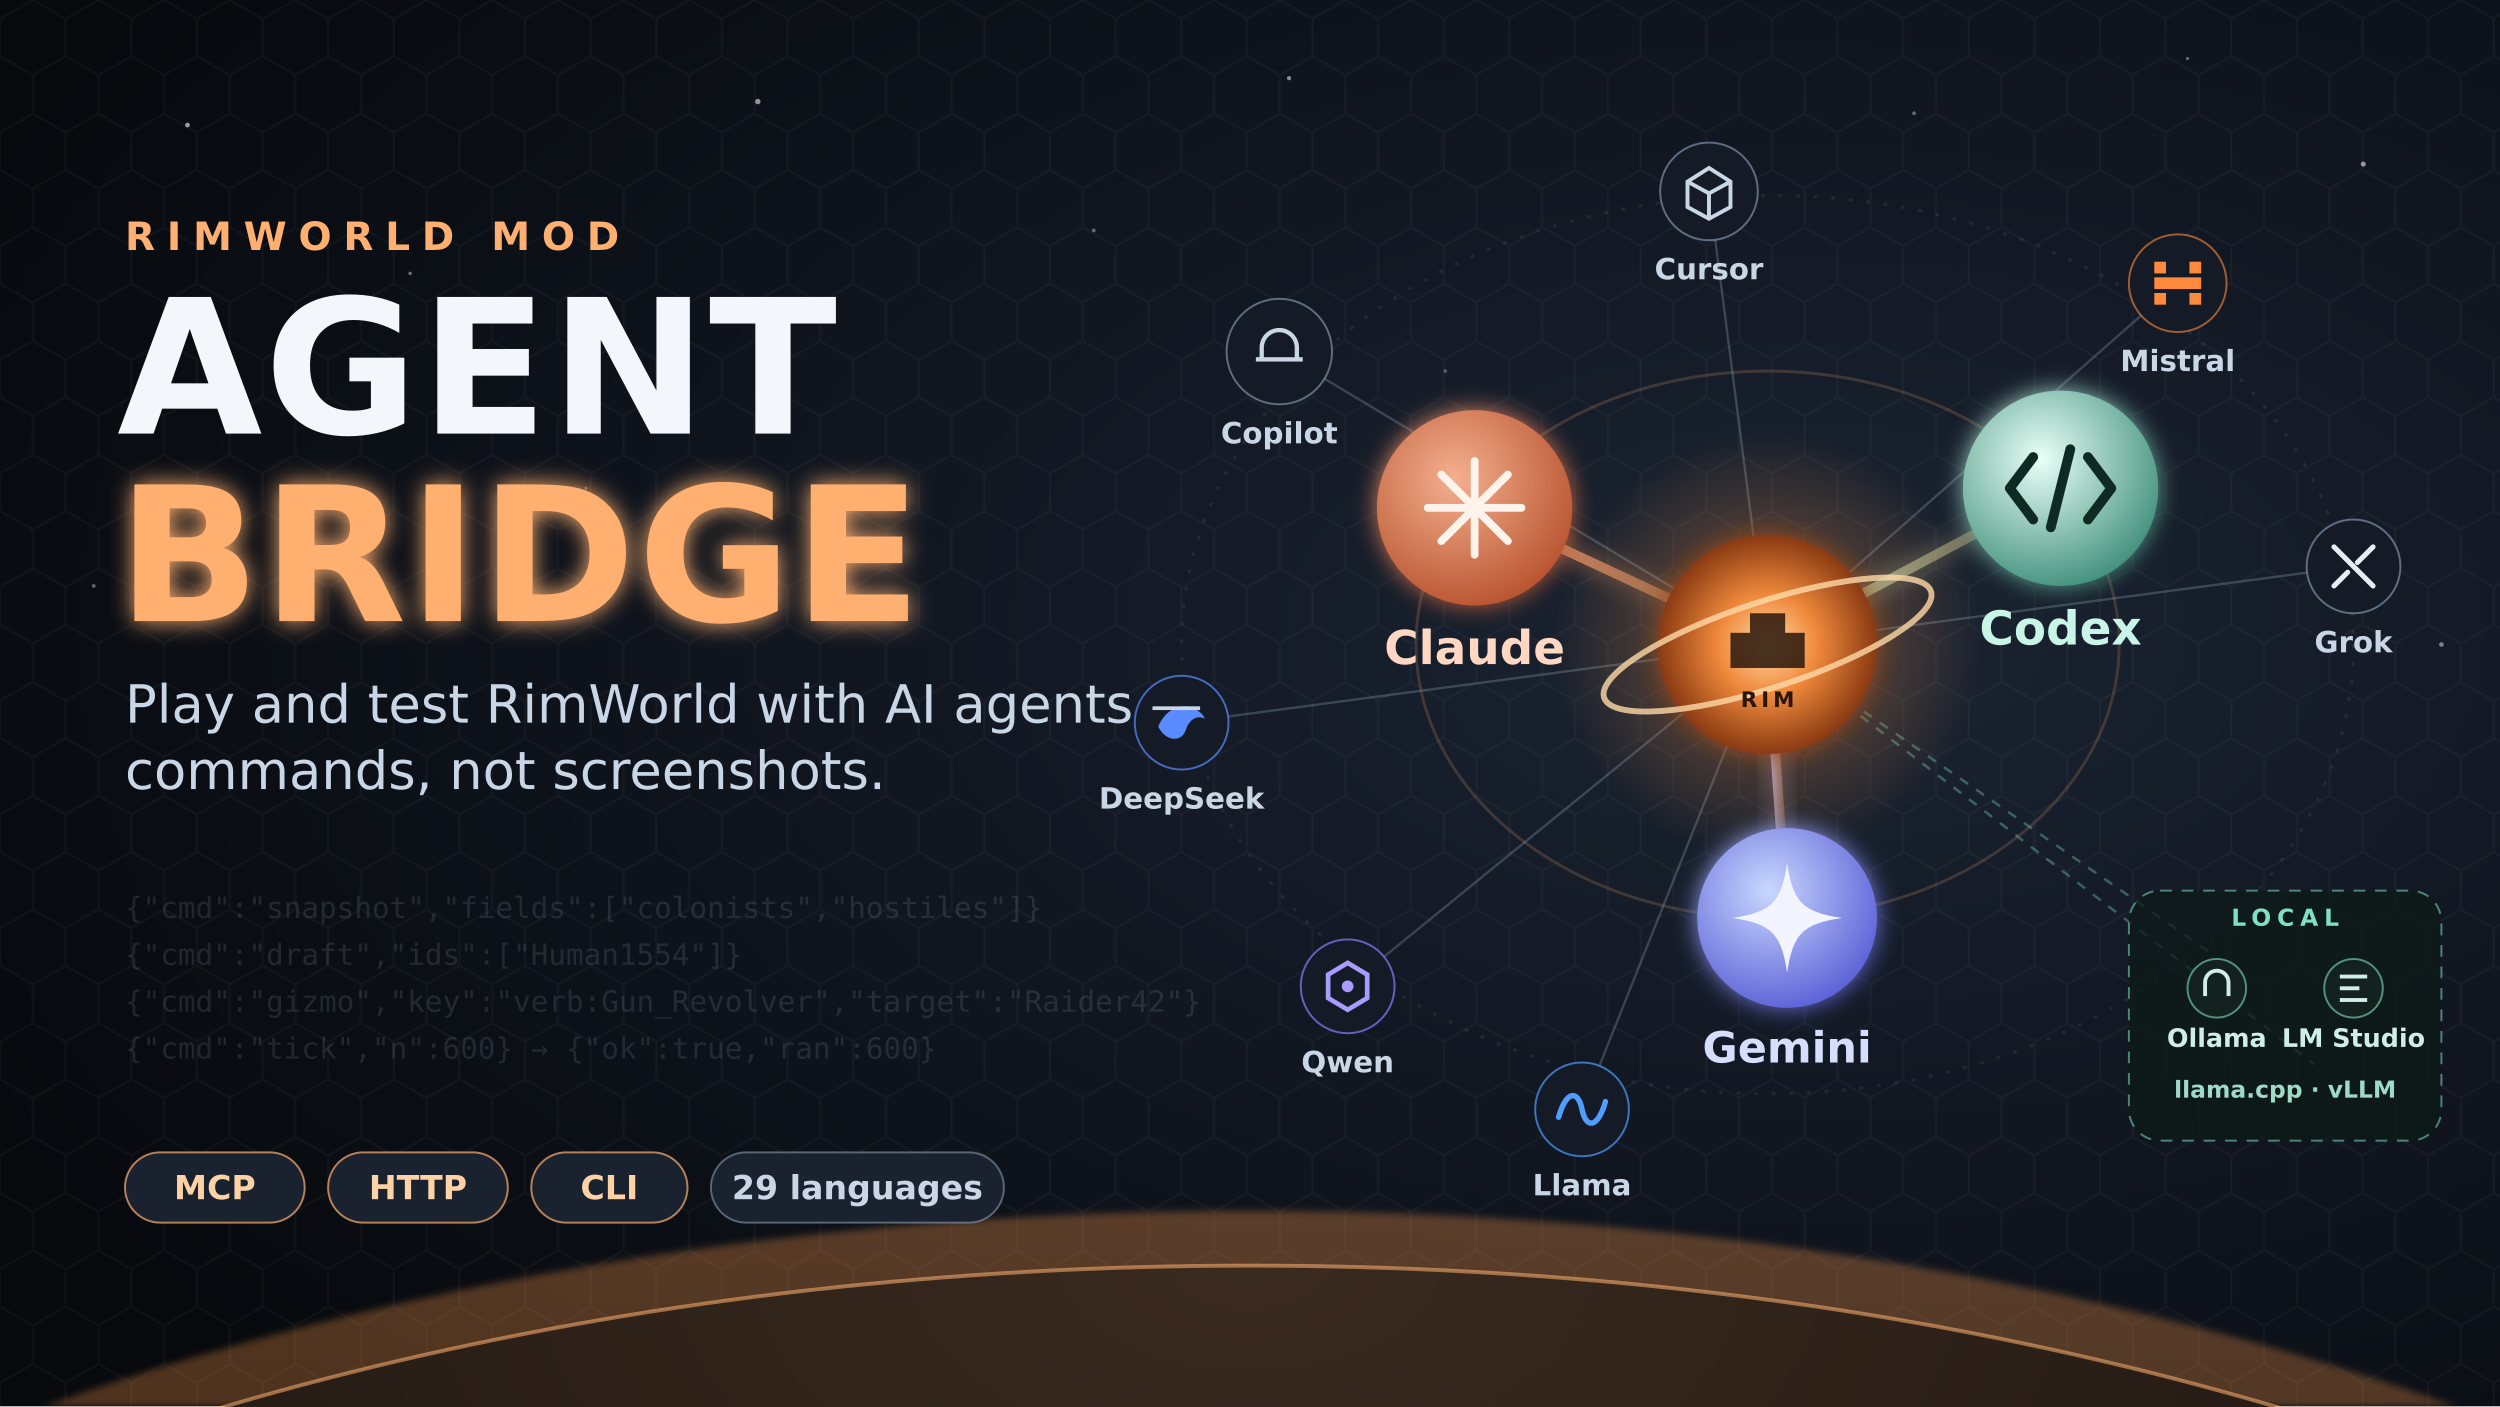
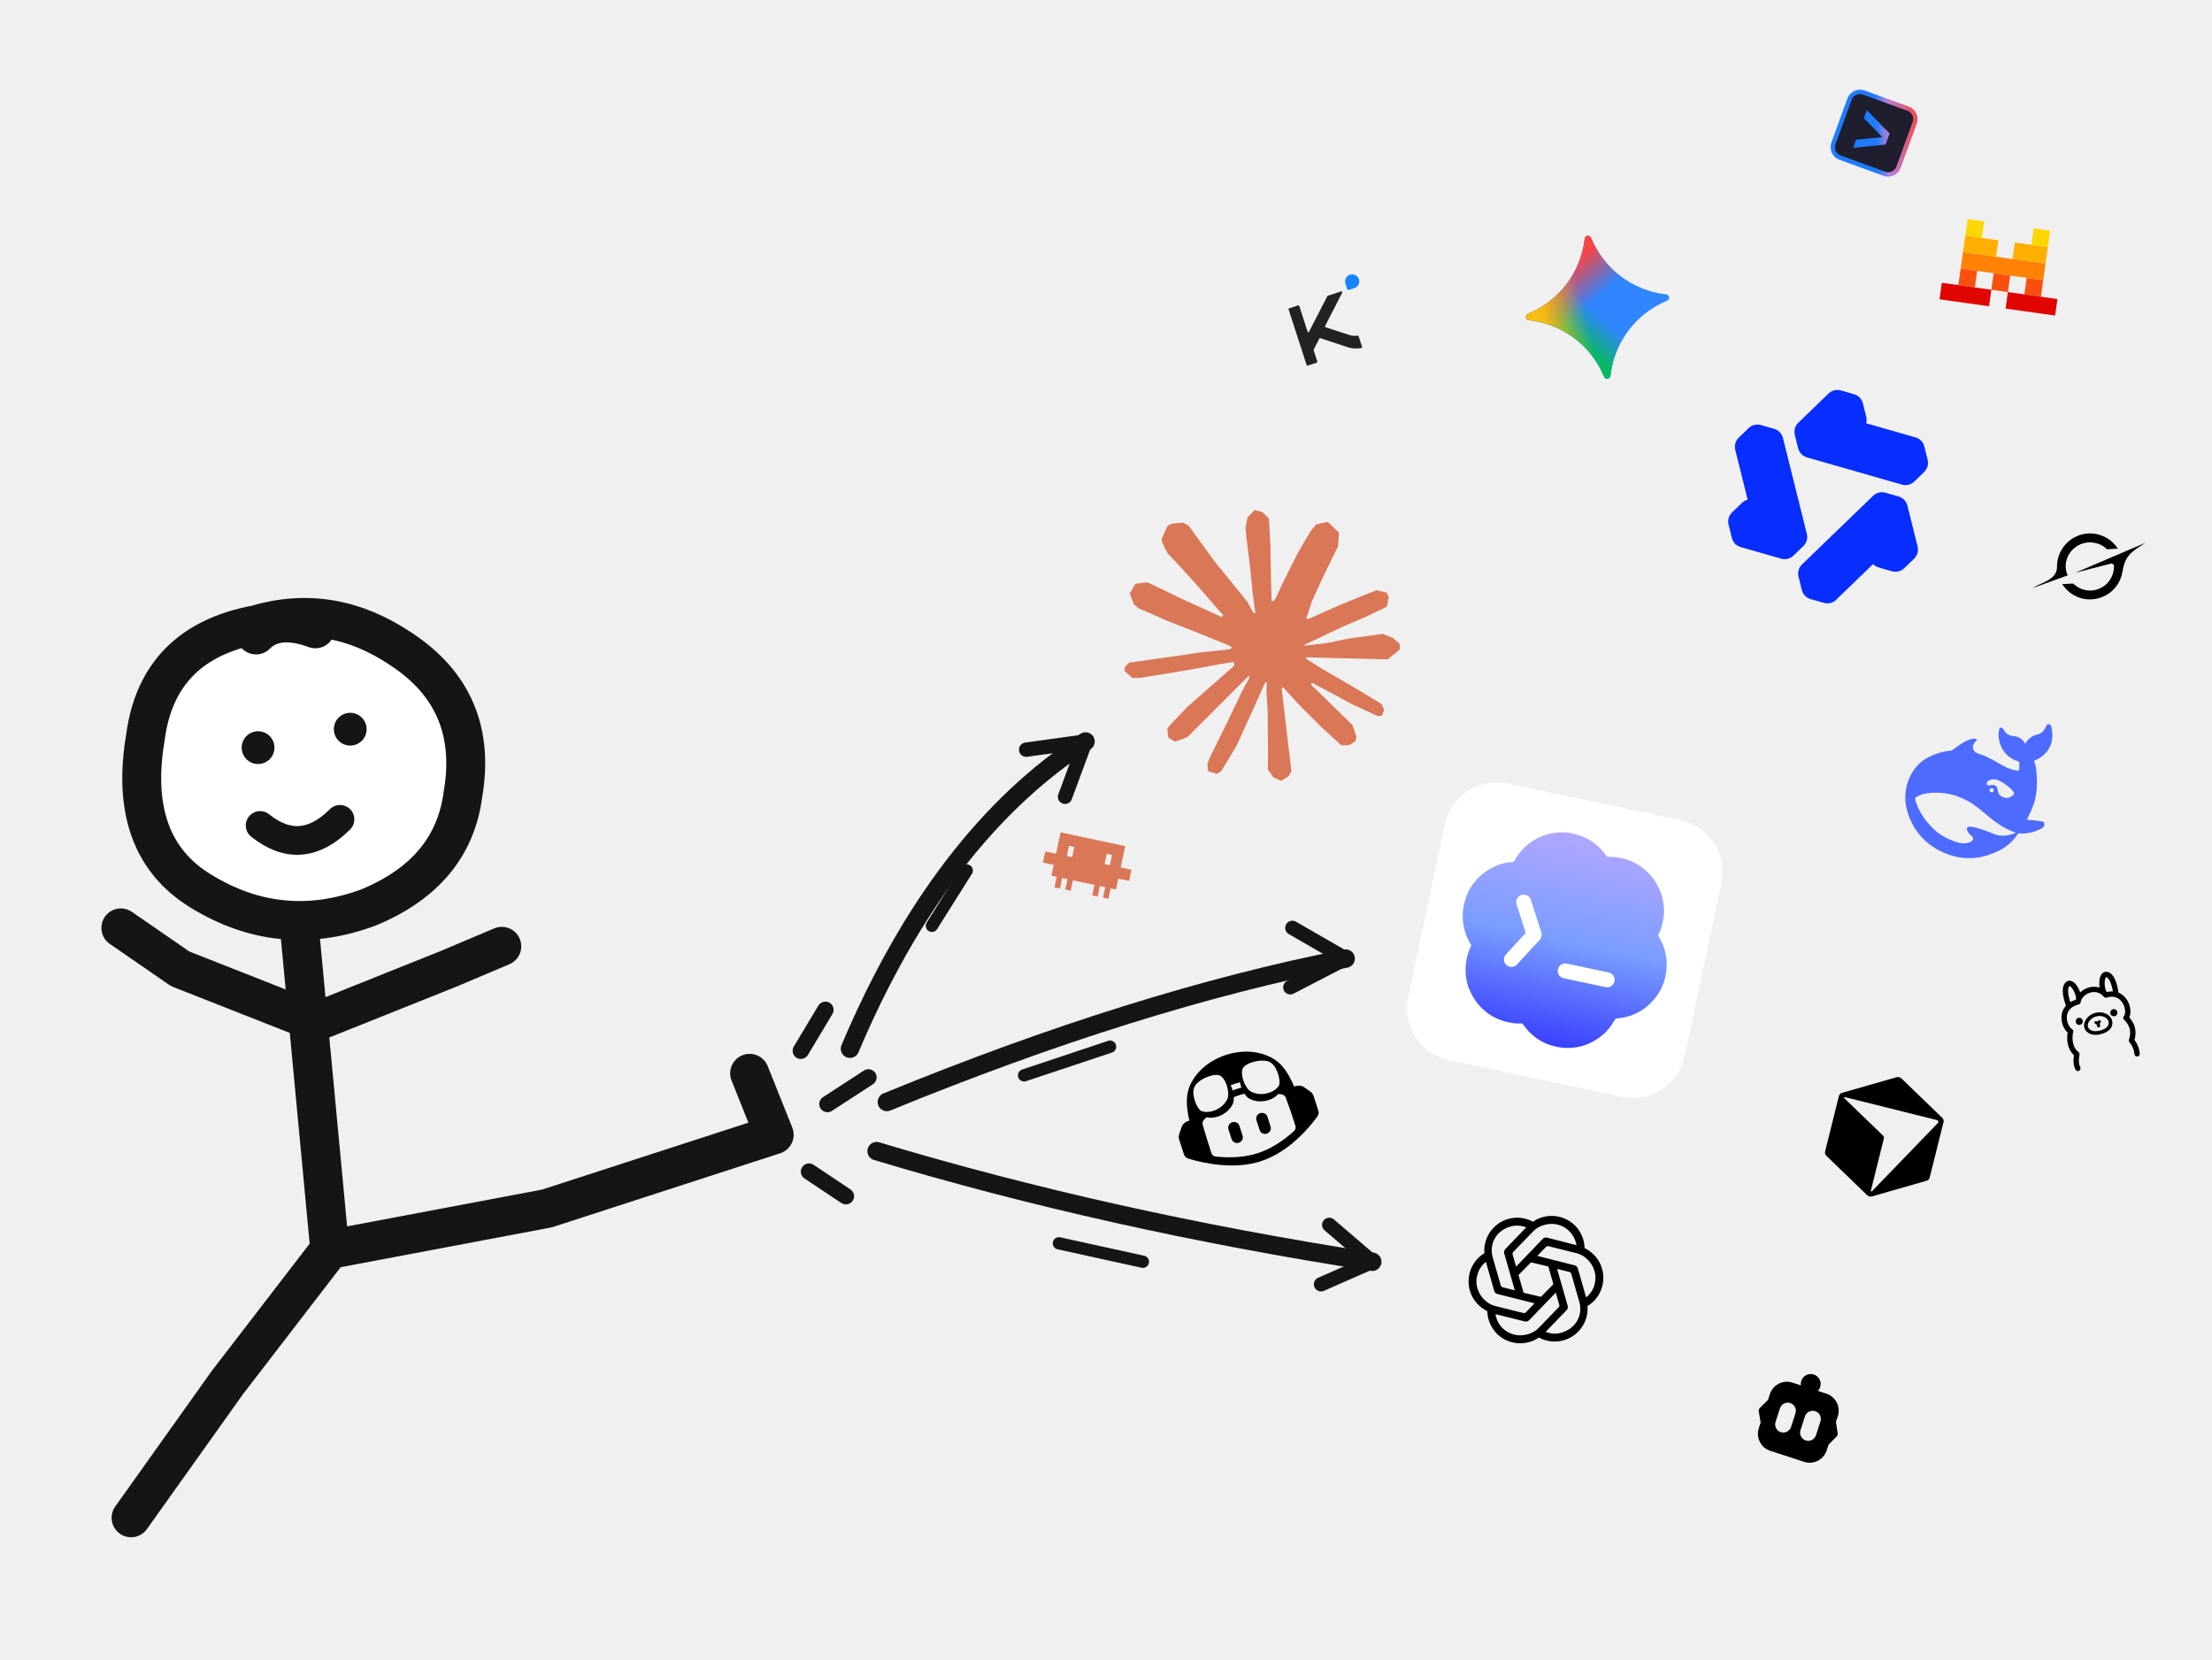
- <svg xmlns="http://www.w3.org/2000/svg" width="1280" height="720" viewBox="0 0 1280 720">
-   <defs>
-     <radialGradient id="sky" cx="72%" cy="45%" r="80%">
-       <stop offset="0" stop-color="#1b2433" />
-       <stop offset="0.55" stop-color="#0f141d" />
-       <stop offset="1" stop-color="#07090d" />
-     </radialGradient>
-     <radialGradient id="planet" cx="50%" cy="0%" r="100%">
-       <stop offset="0" stop-color="#3a2a1f" />
-       <stop offset="0.35" stop-color="#1d1611" />
-       <stop offset="1" stop-color="#0b0907" />
-     </radialGradient>
-     <linearGradient id="atmo" x1="0" y1="0" x2="0" y2="1">
-       <stop offset="0" stop-color="#ff9a4a" stop-opacity="0.9" />
-       <stop offset="1" stop-color="#ff9a4a" stop-opacity="0" />
-     </linearGradient>
-     <radialGradient id="core" cx="50%" cy="50%" r="50%">
-       <stop offset="0" stop-color="#ffd9a8" />
-       <stop offset="0.45" stop-color="#f08a3c" />
-       <stop offset="1" stop-color="#8a3a12" />
-     </radialGradient>
-     <radialGradient id="halo" cx="50%" cy="50%" r="50%">
-       <stop offset="0" stop-color="#ff9a4a" stop-opacity="0.45" />
-       <stop offset="1" stop-color="#ff9a4a" stop-opacity="0" />
-     </radialGradient>
-     <radialGradient id="claudeG" cx="40%" cy="35%" r="70%">
-       <stop offset="0" stop-color="#f4b08f" />
-       <stop offset="1" stop-color="#b8522e" />
-     </radialGradient>
-     <radialGradient id="codexG" cx="40%" cy="35%" r="70%">
-       <stop offset="0" stop-color="#e9fff7" />
-       <stop offset="1" stop-color="#3f8f7a" />
-     </radialGradient>
-     <radialGradient id="geminiG" cx="40%" cy="35%" r="70%">
-       <stop offset="0" stop-color="#c9d8ff" />
-       <stop offset="1" stop-color="#5a5fd6" />
-     </radialGradient>
-     <linearGradient id="beamC" x1="0" y1="0" x2="1" y2="0">
-       <stop offset="0" stop-color="#e88a62" />
-       <stop offset="1" stop-color="#ffb070" stop-opacity="0.15" />
-     </linearGradient>
-     <linearGradient id="beamX" x1="0" y1="0" x2="1" y2="0">
-       <stop offset="0" stop-color="#7fe0c2" />
-       <stop offset="1" stop-color="#ffb070" stop-opacity="0.15" />
-     </linearGradient>
-     <linearGradient id="beamG" x1="0" y1="0" x2="1" y2="0">
-       <stop offset="0" stop-color="#9aa6ff" />
-       <stop offset="1" stop-color="#ffb070" stop-opacity="0.15" />
-     </linearGradient>
-     <filter id="glow" x="-50%" y="-50%" width="200%" height="200%">
-       <feGaussianBlur stdDeviation="6" result="b" />
-       <feMerge>
-         <feMergeNode in="b" />
-         <feMergeNode in="SourceGraphic" />
-       </feMerge>
-     </filter>
-     <filter id="soft" x="-50%" y="-50%" width="200%" height="200%">
-       <feGaussianBlur stdDeviation="2" />
-     </filter>
-     <pattern id="hex" width="28" height="48.5" patternUnits="userSpaceOnUse" patternTransform="scale(1.2)">
-       <path d="M14 0 L28 8 L28 24 L14 32 L0 24 L0 8 Z M14 32 L14 48.5" fill="none" stroke="#ffffff" stroke-opacity="0.035" stroke-width="1" />
-     </pattern>
-   </defs>
-   <rect width="1280" height="720" fill="url(#sky)" />
-   <rect width="1280" height="720" fill="url(#hex)" />
-   <g fill="#ffffff">
-     <circle cx="96" cy="64" r="1.2" opacity=".6" />
-     <circle cx="210" cy="140" r="0.9" opacity=".4" />
-     <circle cx="388" cy="52" r="1.4" opacity=".55" />
-     <circle cx="560" cy="118" r="1" opacity=".35" />
-     <circle cx="660" cy="40" r="1.1" opacity=".5" />
-     <circle cx="1210" cy="84" r="1.3" opacity=".55" />
-     <circle cx="1120" cy="30" r="0.8" opacity=".4" />
-     <circle cx="980" cy="58" r="1" opacity=".35" />
-     <circle cx="48" cy="300" r="1" opacity=".35" />
-     <circle cx="1250" cy="330" r="1.2" opacity=".45" />
-     <circle cx="300" cy="250" r="0.8" opacity=".3" />
-     <circle cx="740" cy="190" r="0.9" opacity=".3" />
+ <svg xmlns="http://www.w3.org/2000/svg" width="1200" height="900" viewBox="120 30 1080 800">
+   <g stroke="#151515" stroke-width="19" stroke-linecap="round" stroke-linejoin="round">
+     <path fill="white" d="M191 385 Q197 339 245 330 Q282 319 316 342 Q354 367 346 413 Q341 451 300 468 Q257 484 218 460 Q182 438 191 385Z" />
+     <path d="M245 335 Q255 325 274 332" />
+     <path fill="none" d="M266 476 L281 635 M274 524 L208 498 L179 478 M274 524 L339 498 L365 487 M281 635 L231 700 L184 766 M281 635 L387 615 L498 579 L486 549" />
+     <path fill="none" stroke-width="14" d="M247 428 Q267 444 286 425" />
  </g>
-   <ellipse cx="640" cy="1260" rx="1150" ry="640" fill="url(#atmo)" opacity="0.35" filter="url(#soft)" />
-   <ellipse cx="640" cy="1268" rx="1120" ry="620" fill="url(#planet)" />
-   <path d="M-480 1268 A1120 620 0 0 1 1760 1268" fill="none" stroke="#ffb070" stroke-opacity="0.55" stroke-width="2" />
-   <g font-family="'Fira Mono','DejaVu Sans Mono',monospace" font-size="15" fill="#9fb3c8" opacity="0.16">
-     <text x="64" y="470">{"cmd":"snapshot","fields":["colonists","hostiles"]}</text>
-     <text x="64" y="494">{"cmd":"draft","ids":["Human1554"]}</text>
-     <text x="64" y="518">{"cmd":"gizmo","key":"verb:Gun_Revolver","target":"Raider42"}</text>
-     <text x="64" y="542">{"cmd":"tick","n":600}  →  {"ok":true,"ran":600}</text>
+   <g fill="#151515">
+     <circle cx="246" cy="390" r="8" />
+     <circle cx="291" cy="381" r="8" />
  </g>
-   <g transform="translate(905 330)">
-     <ellipse rx="300" ry="230" fill="none" stroke="#ffffff" stroke-opacity="0.07" stroke-width="1.5" stroke-dasharray="2 7" />
-     <ellipse rx="180" ry="140" fill="none" stroke="#ffb070" stroke-opacity="0.18" stroke-width="1.5" />
-     <g stroke="#9fb3c8" stroke-opacity="0.28" stroke-width="1.2">
-       <line x1="0" y1="0" x2="-250" y2="-150" />
-       <line x1="0" y1="0" x2="-30" y2="-232" />
-       <line x1="0" y1="0" x2="210" y2="-185" />
-       <line x1="0" y1="0" x2="300" y2="-40" />
-       <line x1="0" y1="0" x2="-300" y2="40" />
-       <line x1="0" y1="0" x2="-215" y2="175" />
-       <line x1="0" y1="0" x2="-95" y2="238" />
-     </g>
-     <g stroke="#7fe0c2" stroke-opacity="0.35" stroke-width="1.3" stroke-dasharray="5 5">
-       <line x1="0" y1="0" x2="230" y2="160" />
-       <line x1="0" y1="0" x2="280" y2="215" />
-     </g>
-     <line x1="-150" y1="-70" x2="0" y2="0" stroke="url(#beamC)" stroke-width="5" filter="url(#glow)" />
-     <line x1="150" y1="-80" x2="0" y2="0" stroke="url(#beamX)" stroke-width="5" filter="url(#glow)" />
-     <line x1="10" y1="140" x2="0" y2="0" stroke="url(#beamG)" stroke-width="5" filter="url(#glow)" />
-     <circle r="110" fill="url(#halo)" />
-     <circle r="56" fill="url(#core)" filter="url(#glow)" />
-     <ellipse rx="88" ry="22" fill="none" stroke="#ffd9a8" stroke-opacity="0.8" stroke-width="3" transform="rotate(-18)" />
-     <path d="M-9 -16 L9 -16 L9 -6 L19 -6 L19 12 L-19 12 L-19 -6 L-9 -6 Z" fill="#2a160a" opacity="0.85" />
-     <text y="32" text-anchor="middle" font-family="'Fira Sans','DejaVu Sans',sans-serif" font-size="11" font-weight="700" fill="#2a160a" letter-spacing="2">RIM</text>
-     <g font-family="'Fira Sans','DejaVu Sans',sans-serif" font-size="15" font-weight="600" text-anchor="middle">
-       <g transform="translate(-250 -150)">
-         <circle r="27" fill="#141b26" stroke="#8fa6c0" stroke-opacity="0.6" />
-         <path d="M-9 -2 a9 9 0 0 1 18 0 v6 h-18 z M-12 4 h24" fill="none" stroke="#c9d6e6" stroke-width="2.2" />
-         <text y="47" fill="#c9d6e6">Copilot</text>
-       </g>
-       <g transform="translate(-30 -232)">
-         <circle r="25" fill="#141b26" stroke="#8fa6c0" stroke-opacity="0.6" />
-         <path d="M0 -12 L11 -5 V8 L0 14 L-11 8 V-5 Z M0 1 L11 -5 M0 1 L-11 -5 M0 1 V14" fill="none" stroke="#c9d6e6" stroke-width="2" />
-         <text y="45" fill="#c9d6e6">Cursor</text>
-       </g>
-       <g transform="translate(210 -185)">
-         <circle r="25" fill="#141b26" stroke="#ff8a3d" stroke-opacity="0.6" />
-         <g fill="#ff8a3d">
-           <rect x="-12" y="-11" width="6" height="6" />
-           <rect x="6" y="-11" width="6" height="6" />
-           <rect x="-12" y="-3" width="24" height="6" />
-           <rect x="-12" y="5" width="6" height="6" />
-           <rect x="6" y="5" width="6" height="6" />
-         </g>
-         <text y="45" fill="#c9d6e6">Mistral</text>
-       </g>
-       <g transform="translate(300 -40)">
-         <circle r="24" fill="#141b26" stroke="#8fa6c0" stroke-opacity="0.6" />
-         <path d="M-10 -10 L10 10 M10 -10 L2 -2 M-10 10 L-3 3" stroke="#e6edf5" stroke-width="2.6" stroke-linecap="round" />
-         <text y="44" fill="#c9d6e6">Grok</text>
-       </g>
-       <g transform="translate(-300 40)">
-         <circle r="24" fill="#141b26" stroke="#5b8cff" stroke-opacity="0.7" />
-         <path d="M-12 2 C-6 -12 8 -10 12 -2 C8 -4 4 -2 2 4 C0 10 -8 10 -12 2 Z" fill="#5b8cff" />
-         <text y="44" fill="#c9d6e6">DeepSeek</text>
-       </g>
-       <g transform="translate(-215 175)">
-         <circle r="24" fill="#141b26" stroke="#8f7cff" stroke-opacity="0.7" />
-         <path d="M0 -12 L10 -6 V6 L0 12 L-10 6 V-6 Z" fill="none" stroke="#a99bff" stroke-width="2.4" />
-         <circle r="3" fill="#a99bff" />
-         <text y="44" fill="#c9d6e6">Qwen</text>
-       </g>
-       <g transform="translate(-95 238)">
-         <circle r="24" fill="#141b26" stroke="#4f9dff" stroke-opacity="0.7" />
-         <path d="M-12 4 C-8 -10 -2 -10 0 0 C2 10 8 10 12 -4" fill="none" stroke="#4f9dff" stroke-width="2.8" stroke-linecap="round" />
-         <text y="44" fill="#c9d6e6">Llama</text>
-       </g>
-     </g>
-     <g transform="translate(255 188)">
-       <rect x="-70" y="-62" width="160" height="128" rx="16" fill="#0d1a17" fill-opacity="0.75" stroke="#7fe0c2" stroke-opacity="0.55" stroke-dasharray="6 5" />
-       <text x="10" y="-44" text-anchor="middle" font-family="'Fira Sans','DejaVu Sans',sans-serif" font-size="12" font-weight="700" fill="#7fe0c2" letter-spacing="3">LOCAL</text>
-       <g font-family="'Fira Sans','DejaVu Sans',sans-serif" font-size="13" font-weight="600" fill="#cfeee5" text-anchor="middle">
-         <circle cx="-25" cy="-12" r="15" fill="#13221e" stroke="#7fe0c2" stroke-opacity="0.6" />
-         <path d="M-31 -8 v-7 a6 6 0 0 1 12 0 v7" fill="none" stroke="#cfeee5" stroke-width="2" />
-         <text x="-25" y="18">Ollama</text>
-         <circle cx="45" cy="-12" r="15" fill="#13221e" stroke="#7fe0c2" stroke-opacity="0.6" />
-         <path d="M38 -18 h14 M38 -12 h10 M38 -6 h14" stroke="#cfeee5" stroke-width="2" />
-         <text x="45" y="18">LM Studio</text>
-         <text x="10" y="44" font-size="12" fill="#9fd9c7">llama.cpp · vLLM</text>
-       </g>
-     </g>
-     <g font-family="'Fira Sans','DejaVu Sans',sans-serif" text-anchor="middle">
-       <g transform="translate(-150 -70)">
-         <circle r="50" fill="url(#claudeG)" filter="url(#glow)" />
-         <g stroke="#fff4ec" stroke-width="4" stroke-linecap="round">
-           <line x1="0" y1="-24" x2="0" y2="24" />
-           <line x1="-24" y1="0" x2="24" y2="0" />
-           <line x1="-17" y1="-17" x2="17" y2="17" />
-           <line x1="-17" y1="17" x2="17" y2="-17" />
-         </g>
-         <text y="80" font-size="24" font-weight="700" fill="#ffd7c2">Claude</text>
-       </g>
-       <g transform="translate(150 -80)">
-         <circle r="50" fill="url(#codexG)" filter="url(#glow)" />
-         <path d="M-14 -16 L-26 0 L-14 16 M14 -16 L26 0 L14 16 M5 -20 L-5 20" fill="none" stroke="#0e2b23" stroke-width="5" stroke-linecap="round" stroke-linejoin="round" />
-         <text y="80" font-size="24" font-weight="700" fill="#c9f5e7">Codex</text>
-       </g>
-       <g transform="translate(10 140)">
-         <circle r="46" fill="url(#geminiG)" filter="url(#glow)" />
-         <path d="M0 -28 C3 -8 8 -3 28 0 C8 3 3 8 0 28 C-3 8 -8 3 -28 0 C-8 -3 -3 -8 0 -28 Z" fill="#f2f5ff" />
-         <text y="74" font-size="22" font-weight="700" fill="#d6defe">Gemini</text>
-       </g>
-     </g>
+   <g fill="none" stroke="#151515" stroke-linecap="round" stroke-linejoin="round">
+     <path stroke-width="9" d="M535 537 Q579 433 650 387 M553 563 Q675 513 777 493 M548 587 Q661 621 790 641" />
+     <path stroke-width="7" d="M621 391 L650 387 L640 414 M751 478 L777 493 L750 507 M769 623 L790 641 L765 652" />
+     <path stroke-width="6" d="M575 477 L592 450 M620 550 L662 536 M637 632 L678 641" />
+     <path stroke-width="8" d="M511 538 L523 518 M524 564 L544 551 M515 597 L533 609" />
  </g>
-   <g font-family="'Fira Sans','DejaVu Sans',sans-serif">
-     <text x="64" y="128" font-size="20" font-weight="600" fill="#ffb070" letter-spacing="6">RIMWORLD MOD</text>
-     <text x="60" y="222" font-size="96" font-weight="800" fill="#f3f6fa" letter-spacing="1">AGENT</text>
-     <text x="60" y="318" font-size="96" font-weight="800" fill="#ffb070" letter-spacing="1" filter="url(#glow)">BRIDGE</text>
-     <text x="64" y="370" font-size="27" font-weight="500" fill="#c9d6e6">Play and test RimWorld with AI agents —</text>
-     <text x="64" y="404" font-size="27" font-weight="500" fill="#c9d6e6">commands, not screenshots.</text>
-     <g font-size="17" font-weight="600">
-       <rect x="64" y="590" width="92" height="36" rx="18" fill="#1a2230" stroke="#ffb070" stroke-opacity="0.7" />
-       <text x="110" y="614" text-anchor="middle" fill="#ffd2a6">MCP</text>
-       <rect x="168" y="590" width="92" height="36" rx="18" fill="#1a2230" stroke="#ffb070" stroke-opacity="0.7" />
-       <text x="214" y="614" text-anchor="middle" fill="#ffd2a6">HTTP</text>
-       <rect x="272" y="590" width="80" height="36" rx="18" fill="#1a2230" stroke="#ffb070" stroke-opacity="0.7" />
-       <text x="312" y="614" text-anchor="middle" fill="#ffd2a6">CLI</text>
-       <rect x="364" y="590" width="150" height="36" rx="18" fill="#1a2230" stroke="#9fb3c8" stroke-opacity="0.5" />
-       <text x="439" y="614" text-anchor="middle" fill="#c9d6e6">29 languages</text>
-     </g>
+   <g transform="translate(735 340) rotate(-12)">
+     <svg x="-67" y="-67" width="134" height="134" viewBox="0 0 24 24" color="#D97757">
+       <path d="M4.709 15.955l4.72-2.647.08-.23-.08-.128H9.2l-.79-.048-2.698-.073-2.339-.097-2.266-.122-.571-.121L0 11.784l.055-.352.48-.321.686.06 1.52.103 2.278.158 1.652.097 2.449.255h.389l.055-.157-.134-.098-.103-.097-2.358-1.596-2.552-1.688-1.336-.972-.724-.491-.364-.462-.158-1.008.656-.722.881.06.225.061.893.686 1.908 1.476 2.491 1.833.365.304.145-.103.019-.073-.164-.274-1.355-2.446-1.446-2.49-.644-1.032-.17-.619a2.97 2.97 0 01-.104-.729L6.283.134 6.696 0l.996.134.42.364.62 1.414 1.002 2.229 1.555 3.03.456.898.243.832.091.255h.158V9.01l.128-1.706.237-2.095.23-2.695.08-.76.376-.91.747-.492.584.28.48.685-.067.444-.286 1.851-.559 2.903-.364 1.942h.212l.243-.242.985-1.306 1.652-2.064.73-.82.85-.904.547-.431h1.033l.76 1.129-.34 1.166-1.064 1.347-.881 1.142-1.264 1.7-.79 1.36.073.11.188-.02 2.856-.606 1.543-.28 1.841-.315.833.388.091.395-.328.807-1.969.486-2.309.462-3.439.813-.042.03.049.061 1.549.146.662.036h1.622l3.02.225.79.522.474.638-.079.485-1.215.62-1.64-.389-3.829-.91-1.312-.329h-.182v.11l1.093 1.068 2.006 1.81 2.509 2.33.127.578-.322.455-.34-.049-2.205-1.657-.851-.747-1.926-1.62h-.128v.17l.444.649 2.345 3.521.122 1.08-.17.353-.608.213-.668-.122-1.374-1.925-1.415-2.167-1.143-1.943-.14.08-.674 7.254-.316.37-.729.28-.607-.461-.322-.747.322-1.476.389-1.924.315-1.53.286-1.9.17-.632-.012-.042-.14.018-1.434 1.967-2.18 2.945-1.726 1.845-.414.164-.717-.37.067-.662.401-.589 2.388-3.036 1.44-1.882.93-1.086-.006-.158h-.055L4.132 18.56l-1.13.146-.487-.456.061-.746.231-.243 1.908-1.312-.006.006z" fill="#D97757" fill-rule="nonzero" />
+     </svg>
+   </g>
+   <g transform="translate(884 484) rotate(12)">
+     <svg x="-69" y="-69" width="138" height="138" viewBox="0 0 24 24" color="#222222">
+       <path d="M19.503 0H4.496A4.496 4.496 0 000 4.496v15.007A4.496 4.496 0 004.496 24h15.007A4.496 4.496 0 0024 19.503V4.496A4.496 4.496 0 0019.503 0z" fill="#fff" />
+       <path d="M9.064 3.344a4.578 4.578 0 012.285-.312c1 .115 1.891.54 2.673 1.275.01.01.024.017.037.021a.09.09 0 00.043 0 4.55 4.55 0 013.046.275l.047.022.116.057a4.581 4.581 0 012.188 2.399c.209.51.313 1.041.315 1.595a4.24 4.24 0 01-.134 1.223.123.123 0 00.03.115c.594.607.988 1.33 1.183 2.17.289 1.425-.007 2.71-.887 3.854l-.136.166a4.548 4.548 0 01-2.201 1.388.123.123 0 00-.081.076c-.191.551-.383 1.023-.74 1.494-.9 1.187-2.222 1.846-3.711 1.838-1.187-.006-2.239-.44-3.157-1.302a.107.107 0 00-.105-.024c-.388.125-.78.143-1.204.138a4.441 4.441 0 01-1.945-.466 4.544 4.544 0 01-1.61-1.335c-.152-.202-.303-.392-.414-.617a5.81 5.81 0 01-.37-.961 4.582 4.582 0 01-.014-2.298.124.124 0 00.006-.056.085.085 0 00-.027-.048 4.467 4.467 0 01-1.034-1.651 3.896 3.896 0 01-.251-1.192 5.189 5.189 0 01.141-1.6c.337-1.112.982-1.985 1.933-2.618.212-.141.413-.251.601-.33.215-.089.43-.164.646-.227a.098.098 0 00.065-.066 4.51 4.51 0 01.829-1.615 4.535 4.535 0 011.837-1.388zm3.482 10.565a.637.637 0 000 1.272h3.636a.637.637 0 100-1.272h-3.636zM8.462 9.23a.637.637 0 00-1.106.631l1.272 2.224-1.266 2.136a.636.636 0 101.095.649l1.454-2.455a.636.636 0 00.005-.64L8.462 9.23z" fill="url(#lobe-icons-codex-_R_0_)" />
+       <defs>
+         <linearGradient gradientUnits="userSpaceOnUse" id="lobe-icons-codex-_R_0_" x1="12" x2="12" y1="3" y2="21">
+           <stop stop-color="#B1A7FF" />
+           <stop offset=".5" stop-color="#7A9DFF" />
+           <stop offset="1" stop-color="#3941FF" />
+         </linearGradient>
+       </defs>
+     </svg>
+   </g>
+   <g transform="translate(1013 267) rotate(16)">
+     <svg x="-51" y="-51" width="102" height="102" viewBox="0 0 24 24" color="#615CED">
+       <path d="M19.713 2.825h-5.907c0-.251-.066-.503-.196-.728L12.819.728A1.46 1.46 0 0 0 11.559 0h-1.58c-.52 0-1 .275-1.26.728l-2.42 4.19a1.45 1.45 0 0 0 0 1.453l.791 1.37c.26.448.74.727 1.26.727h11.36c.52 0 1-.275 1.26-.728l.79-1.37a1.45 1.45 0 0 0 0-1.451l-.79-1.37a1.46 1.46 0 0 0-1.26-.728zM.195 9.905l2.951 5.115a1.46 1.46 0 0 0-.531.531l-.791 1.37a1.45 1.45 0 0 0 0 1.452l.79 1.37c.26.448.74.727 1.26.727h4.84c.52 0 1-.275 1.26-.728l.79-1.37a1.45 1.45 0 0 0 0-1.451L5.086 7.083a1.46 1.46 0 0 0-1.26-.728h-1.58c-.52 0-1 .276-1.26.728l-.79 1.37a1.45 1.45 0 0 0 0 1.452m15.888 13.367 2.951-5.115c.217.125.469.196.728.196h1.582c.52 0 1-.275 1.26-.728l.79-1.37a1.45 1.45 0 0 0 0-1.451l-2.42-4.191a1.46 1.46 0 0 0-1.259-.728h-1.582c-.52 0-1 .276-1.259.728l-5.678 9.838a1.45 1.45 0 0 0 0 1.452l.79 1.37c.26.448.74.727 1.26.727h1.582c.52 0 1-.275 1.26-.728z" fill="#082dff" />
+     </svg>
+   </g>
+   <g transform="translate(900 175) rotate(-8)">
+     <svg x="-38.5" y="-38.5" width="77" height="77" viewBox="0 0 24 24" color="#4285F4">
+       <path d="M20.616 10.835a14.147 14.147 0 01-4.45-3.001 14.111 14.111 0 01-3.678-6.452.503.503 0 00-.975 0 14.134 14.134 0 01-3.679 6.452 14.155 14.155 0 01-4.45 3.001c-.65.28-1.318.505-2.002.678a.502.502 0 000 .975c.684.172 1.35.397 2.002.677a14.147 14.147 0 014.45 3.001 14.112 14.112 0 013.679 6.453.502.502 0 00.975 0c.172-.685.397-1.351.677-2.003a14.145 14.145 0 013.001-4.45 14.113 14.113 0 016.453-3.678.503.503 0 000-.975 13.245 13.245 0 01-2.003-.678z" fill="#3186FF" />
+       <path d="M20.616 10.835a14.147 14.147 0 01-4.45-3.001 14.111 14.111 0 01-3.678-6.452.503.503 0 00-.975 0 14.134 14.134 0 01-3.679 6.452 14.155 14.155 0 01-4.45 3.001c-.65.28-1.318.505-2.002.678a.502.502 0 000 .975c.684.172 1.35.397 2.002.677a14.147 14.147 0 014.45 3.001 14.112 14.112 0 013.679 6.453.502.502 0 00.975 0c.172-.685.397-1.351.677-2.003a14.145 14.145 0 013.001-4.45 14.113 14.113 0 016.453-3.678.503.503 0 000-.975 13.245 13.245 0 01-2.003-.678z" fill="url(#lobe-icons-gemini-0-_R_0_)" />
+       <path d="M20.616 10.835a14.147 14.147 0 01-4.45-3.001 14.111 14.111 0 01-3.678-6.452.503.503 0 00-.975 0 14.134 14.134 0 01-3.679 6.452 14.155 14.155 0 01-4.45 3.001c-.65.28-1.318.505-2.002.678a.502.502 0 000 .975c.684.172 1.35.397 2.002.677a14.147 14.147 0 014.45 3.001 14.112 14.112 0 013.679 6.453.502.502 0 00.975 0c.172-.685.397-1.351.677-2.003a14.145 14.145 0 013.001-4.45 14.113 14.113 0 016.453-3.678.503.503 0 000-.975 13.245 13.245 0 01-2.003-.678z" fill="url(#lobe-icons-gemini-1-_R_0_)" />
+       <path d="M20.616 10.835a14.147 14.147 0 01-4.45-3.001 14.111 14.111 0 01-3.678-6.452.503.503 0 00-.975 0 14.134 14.134 0 01-3.679 6.452 14.155 14.155 0 01-4.45 3.001c-.65.28-1.318.505-2.002.678a.502.502 0 000 .975c.684.172 1.35.397 2.002.677a14.147 14.147 0 014.45 3.001 14.112 14.112 0 013.679 6.453.502.502 0 00.975 0c.172-.685.397-1.351.677-2.003a14.145 14.145 0 013.001-4.45 14.113 14.113 0 016.453-3.678.503.503 0 000-.975 13.245 13.245 0 01-2.003-.678z" fill="url(#lobe-icons-gemini-2-_R_0_)" />
+       <defs>
+         <linearGradient gradientUnits="userSpaceOnUse" id="lobe-icons-gemini-0-_R_0_" x1="7" x2="11" y1="15.5" y2="12">
+           <stop stop-color="#08B962" />
+           <stop offset="1" stop-color="#08B962" stop-opacity="0" />
+         </linearGradient>
+         <linearGradient gradientUnits="userSpaceOnUse" id="lobe-icons-gemini-1-_R_0_" x1="8" x2="11.5" y1="5.5" y2="11">
+           <stop stop-color="#F94543" />
+           <stop offset="1" stop-color="#F94543" stop-opacity="0" />
+         </linearGradient>
+         <linearGradient gradientUnits="userSpaceOnUse" id="lobe-icons-gemini-2-_R_0_" x1="3.5" x2="17.5" y1="13.5" y2="12">
+           <stop stop-color="#FABC12" />
+           <stop offset=".46" stop-color="#FABC12" stop-opacity="0" />
+         </linearGradient>
+       </defs>
+     </svg>
+   </g>
+   <g transform="translate(1090 413) rotate(-16)">
+     <svg x="-39.5" y="-39.5" width="79" height="79" viewBox="0 0 24 24" color="#4D6BFE">
+       <path d="M23.748 4.482c-.254-.124-.364.113-.512.234-.051.039-.094.09-.137.136-.372.397-.806.657-1.373.626-.829-.046-1.537.214-2.163.848-.133-.782-.575-1.248-1.247-1.548-.352-.156-.708-.311-.955-.65-.172-.241-.219-.51-.305-.774-.055-.16-.11-.323-.293-.35-.2-.031-.278.136-.356.276-.313.572-.434 1.202-.422 1.84.027 1.436.633 2.58 1.838 3.393.137.093.172.187.129.323-.082.28-.18.552-.266.833-.055.179-.137.217-.329.14a5.526 5.526 0 01-1.736-1.18c-.857-.828-1.631-1.742-2.597-2.458a11.365 11.365 0 00-.689-.471c-.985-.957.13-1.743.388-1.836.27-.098.093-.432-.779-.428-.872.004-1.67.295-2.687.684a3.055 3.055 0 01-.465.137 9.597 9.597 0 00-2.883-.102c-1.885.21-3.39 1.102-4.497 2.623C.082 8.606-.231 10.684.152 12.85c.403 2.284 1.569 4.175 3.36 5.653 1.858 1.533 3.997 2.284 6.438 2.14 1.482-.085 3.133-.284 4.994-1.86.47.234.962.327 1.78.397.63.059 1.236-.03 1.705-.128.735-.156.684-.837.419-.961-2.155-1.004-1.682-.595-2.113-.926 1.096-1.296 2.746-2.642 3.392-7.003.05-.347.007-.565 0-.845-.004-.17.035-.237.23-.256a4.173 4.173 0 001.545-.475c1.396-.763 1.96-2.015 2.093-3.517.02-.23-.004-.467-.247-.588zM11.581 18c-2.089-1.642-3.102-2.183-3.52-2.16-.392.024-.321.471-.235.763.09.288.207.486.371.739.114.167.192.416-.113.603-.673.416-1.842-.14-1.897-.167-1.361-.802-2.5-1.86-3.301-3.307-.774-1.393-1.224-2.887-1.298-4.482-.02-.386.093-.522.477-.592a4.696 4.696 0 011.529-.039c2.132.312 3.946 1.265 5.468 2.774.868.86 1.525 1.887 2.202 2.891.72 1.066 1.494 2.082 2.48 2.914.348.292.625.514.891.677-.802.09-2.14.11-3.054-.614zm1-6.44a.306.306 0 01.415-.287.302.302 0 01.2.288.306.306 0 01-.31.307.303.303 0 01-.304-.308zm3.11 1.596c-.2.081-.399.151-.59.16a1.245 1.245 0 01-.798-.254c-.274-.23-.47-.358-.552-.758a1.73 1.73 0 01.016-.588c.07-.327-.008-.537-.239-.727-.187-.156-.426-.199-.688-.199a.559.559 0 01-.254-.078c-.11-.054-.2-.19-.114-.358.028-.054.16-.186.192-.21.356-.202.767-.136 1.146.016.352.144.618.408 1.001.782.391.451.462.576.685.914.176.265.336.537.445.848.067.195-.019.354-.25.452z" fill="#4D6BFE" />
+     </svg>
+   </g>
+   <g transform="translate(727 566) rotate(-18)">
+     <svg x="-34.5" y="-34.5" width="69" height="69" viewBox="0 0 24 24" color="#333333">
+       <path d="M19.245 5.364c1.322 1.36 1.877 3.216 2.11 5.817.622 0 1.2.135 1.592.654l.73.964c.21.278.323.61.323.955v2.62c0 .339-.173.669-.453.868C20.239 19.602 16.157 21.5 12 21.5c-4.6 0-9.205-2.583-11.547-4.258-.28-.2-.452-.53-.453-.868v-2.62c0-.345.113-.679.321-.956l.73-.963c.392-.517.974-.654 1.593-.654l.029-.297c.25-2.446.81-4.213 2.082-5.52 2.461-2.54 5.71-2.851 7.146-2.864h.198c1.436.013 4.685.323 7.146 2.864zm-7.244 4.328c-.284 0-.613.016-.962.05-.123.447-.305.85-.57 1.108-1.05 1.023-2.316 1.18-2.994 1.18-.638 0-1.306-.13-1.851-.464-.516.165-1.012.403-1.044.996a65.882 65.882 0 00-.063 2.884l-.002.48c-.002.563-.005 1.126-.013 1.69.002.326.204.63.51.765 2.482 1.102 4.83 1.657 6.99 1.657 2.156 0 4.504-.555 6.985-1.657a.854.854 0 00.51-.766c.03-1.682.006-3.372-.076-5.053-.031-.596-.528-.83-1.046-.996-.546.333-1.212.464-1.85.464-.677 0-1.942-.157-2.993-1.18-.266-.258-.447-.661-.57-1.108-.32-.032-.64-.049-.96-.05zm-2.525 4.013c.539 0 .976.426.976.95v1.753c0 .525-.437.95-.976.95a.964.964 0 01-.976-.95v-1.752c0-.525.437-.951.976-.951zm5 0c.539 0 .976.426.976.95v1.753c0 .525-.437.95-.976.95a.964.964 0 01-.976-.95v-1.752c0-.525.437-.951.976-.951zM7.635 5.087c-1.05.102-1.935.438-2.385.906-.975 1.037-.765 3.668-.21 4.224.405.394 1.17.657 1.995.657h.09c.649-.013 1.785-.176 2.73-1.11.435-.41.705-1.433.675-2.47-.03-.834-.27-1.52-.63-1.813-.39-.336-1.275-.482-2.265-.394zm6.465.394c-.36.292-.6.98-.63 1.813-.03 1.037.24 2.06.675 2.47.968.957 2.136 1.104 2.776 1.11h.044c.825 0 1.59-.263 1.995-.657.555-.556.765-3.187-.21-4.224-.45-.468-1.335-.804-2.385-.906-.99-.088-1.875.058-2.265.394zM12 7.615c-.24 0-.525.015-.84.044.03.16.045.336.06.526l-.001.159a2.94 2.94 0 01-.014.25c.225-.022.425-.027.612-.028h.366c.187 0 .387.006.612.028-.015-.146-.015-.277-.015-.409.015-.19.03-.365.06-.526a9.29 9.29 0 00-.84-.044z" />
+     </svg>
+   </g>
+   <g transform="translate(1040 580) rotate(14)">
+     <svg x="-30" y="-30" width="60" height="60" viewBox="0 0 24 24" color="#252525">
+       <path d="M22.106 5.68L12.5.135a.998.998 0 00-.998 0L1.893 5.68a.84.84 0 00-.419.726v11.186c0 .3.16.577.42.727l9.607 5.547a.999.999 0 00.998 0l9.608-5.547a.84.84 0 00.42-.727V6.407a.84.84 0 00-.42-.726zm-.603 1.176L12.228 22.92c-.063.108-.228.064-.228-.061V12.34a.59.59 0 00-.295-.51l-9.11-5.26c-.107-.062-.063-.228.062-.228h18.55c.264 0 .428.286.296.514z" />
+     </svg>
+   </g>
+   <g transform="translate(1098 155) rotate(8)">
+     <svg x="-28.5" y="-28.5" width="57" height="57" viewBox="0 0 24 24" color="#F7A619">
+       <path d="M3.428 3.4h3.429v3.428H3.428V3.4zm13.714 0h3.43v3.428h-3.43V3.4z" fill="gold" />
+       <path d="M3.428 6.828h6.857v3.429H3.429V6.828zm10.286 0h6.857v3.429h-6.857V6.828z" fill="#FFAF00" />
+       <path d="M3.428 10.258h17.144v3.428H3.428v-3.428z" fill="#FF8205" />
+       <path d="M3.428 13.686h3.429v3.428H3.428v-3.428zm6.858 0h3.429v3.428h-3.429v-3.428zm6.856 0h3.43v3.428h-3.43v-3.428z" fill="#FA500F" />
+       <path d="M0 17.114h10.286v3.429H0v-3.429zm13.714 0H24v3.429H13.714v-3.429z" fill="#E10500" />
+     </svg>
+   </g>
+   <g transform="translate(870 650) rotate(-16)">
+     <svg x="-32.5" y="-32.5" width="65" height="65" viewBox="0 0 24 24" color="#10A37F">
+       <path d="M9.205 8.658v-2.26c0-.19.072-.333.238-.428l4.543-2.616c.619-.357 1.356-.523 2.117-.523 2.854 0 4.662 2.212 4.662 4.566 0 .167 0 .357-.024.547l-4.71-2.759a.797.797 0 00-.856 0l-5.97 3.473zm10.609 8.8V12.06c0-.333-.143-.57-.429-.737l-5.97-3.473 1.95-1.118a.433.433 0 01.476 0l4.543 2.617c1.309.76 2.189 2.378 2.189 3.948 0 1.808-1.07 3.473-2.76 4.163zM7.802 12.703l-1.95-1.142c-.167-.095-.239-.238-.239-.428V5.899c0-2.545 1.95-4.472 4.591-4.472 1 0 1.927.333 2.712.928L8.23 5.067c-.285.166-.428.404-.428.737v6.898zM12 15.128l-2.795-1.57v-3.33L12 8.658l2.795 1.57v3.33L12 15.128zm1.796 7.23c-1 0-1.927-.332-2.712-.927l4.686-2.712c.285-.166.428-.404.428-.737v-6.898l1.974 1.142c.167.095.238.238.238.428v5.233c0 2.545-1.974 4.472-4.614 4.472zm-5.637-5.303l-4.544-2.617c-1.308-.761-2.188-2.378-2.188-3.948A4.482 4.482 0 014.21 6.327v5.423c0 .333.143.571.428.738l5.947 3.449-1.95 1.118a.432.432 0 01-.476 0zm-.262 3.9c-2.688 0-4.662-2.021-4.662-4.519 0-.19.024-.38.047-.57l4.686 2.71c.286.167.571.167.856 0l5.97-3.448v2.26c0 .19-.07.333-.237.428l-4.543 2.616c-.619.357-1.356.523-2.117.523zm5.899 2.83a5.947 5.947 0 005.827-4.756C22.287 18.339 24 15.84 24 13.296c0-1.665-.713-3.282-1.998-4.448.119-.5.19-.999.19-1.498 0-3.401-2.759-5.947-5.946-5.947-.642 0-1.26.095-1.88.31A5.962 5.962 0 0010.205 0a5.947 5.947 0 00-5.827 4.757C1.713 5.447 0 7.945 0 10.49c0 1.666.713 3.283 1.998 4.448-.119.5-.19 1-.19 1.499 0 3.401 2.759 5.946 5.946 5.946.642 0 1.26-.095 1.88-.309a5.96 5.96 0 004.162 1.713z" />
+     </svg>
+   </g>
+   <g transform="translate(1140 301) rotate(22)">
+     <svg x="-21.5" y="-21.5" width="43" height="43" viewBox="0 0 24 24" color="#333333">
+       <path d="M9.27 15.29l7.978-5.897c.391-.29.95-.177 1.137.272.98 2.369.542 5.215-1.41 7.169-1.951 1.954-4.667 2.382-7.149 1.406l-2.711 1.257c3.889 2.661 8.611 2.003 11.562-.953 2.341-2.344 3.066-5.539 2.388-8.42l.006.007c-.983-4.232.242-5.924 2.75-9.383.06-.082.12-.164.179-.248l-3.301 3.305v-.01L9.267 15.292M7.623 16.723c-2.792-2.67-2.31-6.801.071-9.184 1.761-1.763 4.647-2.483 7.166-1.425l2.705-1.25a7.808 7.808 0 00-1.829-1A8.975 8.975 0 005.984 5.83c-2.533 2.536-3.33 6.436-1.962 9.764 1.022 2.487-.653 4.246-2.34 6.022-.599.63-1.199 1.259-1.682 1.925l7.62-6.815" />
+     </svg>
+   </g>
+   <g transform="translate(1144 523) rotate(-14)">
+     <svg x="-24" y="-24" width="48" height="48" viewBox="0 0 24 24" color="#333333">
+       <path d="M7.905 1.09c.216.085.411.225.588.41.295.306.544.744.734 1.263.191.522.315 1.1.362 1.68a5.054 5.054 0 012.049-.636l.051-.004c.87-.07 1.73.087 2.48.474.101.053.2.11.297.17.05-.569.172-1.134.36-1.644.19-.52.439-.957.733-1.264a1.67 1.67 0 01.589-.41c.257-.1.53-.118.796-.042.401.114.745.368 1.016.737.248.337.434.769.561 1.287.23.934.27 2.163.115 3.645l.053.04.026.019c.757.576 1.284 1.397 1.563 2.35.435 1.487.216 3.155-.534 4.088l-.018.021.002.003c.417.762.67 1.567.724 2.4l.002.03c.064 1.065-.2 2.137-.814 3.19l-.007.01.01.024c.472 1.157.62 2.322.438 3.486l-.006.039a.651.651 0 01-.747.536.648.648 0 01-.54-.742c.167-1.033.01-2.069-.48-3.123a.643.643 0 01.04-.617l.004-.006c.604-.924.854-1.83.8-2.72-.046-.779-.325-1.544-.8-2.273a.644.644 0 01.18-.886l.009-.006c.243-.159.467-.565.58-1.12a4.229 4.229 0 00-.095-1.974c-.205-.7-.58-1.284-1.105-1.683-.595-.454-1.383-.673-2.38-.61a.653.653 0 01-.632-.371c-.314-.665-.772-1.141-1.343-1.436a3.288 3.288 0 00-1.772-.332c-1.245.099-2.343.801-2.67 1.686a.652.652 0 01-.61.425c-1.067.002-1.893.252-2.497.703-.522.39-.878.935-1.066 1.588a4.07 4.07 0 00-.068 1.886c.112.558.331 1.02.582 1.269l.008.007c.212.207.257.53.109.785-.36.622-.629 1.549-.673 2.44-.05 1.018.186 1.902.719 2.536l.016.019a.643.643 0 01.095.69c-.576 1.236-.753 2.252-.562 3.052a.652.652 0 01-1.269.298c-.243-1.018-.078-2.184.473-3.498l.014-.035-.008-.012a4.339 4.339 0 01-.598-1.309l-.005-.019a5.764 5.764 0 01-.177-1.785c.044-.91.278-1.842.622-2.59l.012-.026-.002-.002c-.293-.418-.51-.953-.63-1.545l-.005-.024a5.352 5.352 0 01.093-2.49c.262-.915.777-1.701 1.536-2.269.06-.045.123-.09.186-.132-.159-1.493-.119-2.73.112-3.67.127-.518.314-.95.562-1.287.27-.368.614-.622 1.015-.737.266-.076.54-.059.797.042zm4.116 9.09c.936 0 1.8.313 2.446.855.63.527 1.005 1.235 1.005 1.94 0 .888-.406 1.58-1.133 2.022-.62.375-1.451.557-2.403.557-1.009 0-1.871-.259-2.493-.734-.617-.47-.963-1.13-.963-1.845 0-.707.398-1.417 1.056-1.946.668-.537 1.55-.849 2.485-.849zm0 .896a3.07 3.07 0 00-1.916.65c-.461.37-.722.835-.722 1.25 0 .428.21.829.61 1.134.455.347 1.124.548 1.943.548.799 0 1.473-.147 1.932-.426.463-.28.7-.686.7-1.257 0-.423-.246-.89-.683-1.256-.484-.405-1.14-.643-1.864-.643zm.662 1.21l.004.004c.12.151.095.37-.056.49l-.292.23v.446a.375.375 0 01-.376.373.375.375 0 01-.376-.373v-.46l-.271-.218a.347.347 0 01-.052-.49.353.353 0 01.494-.051l.215.172.22-.174a.353.353 0 01.49.051zm-5.04-1.919c.478 0 .867.39.867.871a.87.87 0 01-.868.871.87.87 0 01-.867-.87.87.87 0 01.867-.872zm8.706 0c.48 0 .868.39.868.871a.87.87 0 01-.868.871.87.87 0 01-.867-.87.87.87 0 01.867-.872zM7.44 2.3l-.003.002a.659.659 0 00-.285.238l-.005.006c-.138.189-.258.467-.348.832-.17.692-.216 1.631-.124 2.782.43-.128.899-.208 1.404-.237l.01-.001.019-.034c.046-.082.095-.161.148-.239.123-.771.022-1.692-.253-2.444-.134-.364-.297-.65-.453-.813a.628.628 0 00-.107-.09L7.44 2.3zm9.174.04l-.002.001a.628.628 0 00-.107.09c-.156.163-.32.45-.453.814-.29.794-.387 1.776-.23 2.572l.058.097.008.014h.03a5.184 5.184 0 011.466.212c.086-1.124.038-2.043-.128-2.722-.09-.365-.21-.643-.349-.832l-.004-.006a.659.659 0 00-.285-.239h-.004z" />
+     </svg>
+   </g>
+   <g transform="translate(999 716) rotate(18)">
+     <svg x="-21" y="-21" width="42" height="42" viewBox="0 0 24 24" color="#4469D5">
+       <path d="M17.035 3.991c2.75 0 4.98 2.24 4.98 5.003v1.667l1.45 2.896a1.01 1.01 0 01-.002.909l-1.448 2.864v1.668c0 2.762-2.23 5.002-4.98 5.002H7.074c-2.751 0-4.98-2.24-4.98-5.002V17.33l-1.48-2.855a1.01 1.01 0 01-.003-.927l1.482-2.887V8.994c0-2.763 2.23-5.003 4.98-5.003h9.962zM8.265 9.6a2.274 2.274 0 00-2.274 2.274v4.042a2.274 2.274 0 004.547 0v-4.042A2.274 2.274 0 008.265 9.6zm7.326 0a2.274 2.274 0 00-2.274 2.274v4.042a2.274 2.274 0 104.548 0v-4.042A2.274 2.274 0 0015.59 9.6z" />
+       <path d="M12.054 5.558a2.779 2.779 0 100-5.558 2.779 2.779 0 000 5.558z" />
+     </svg>
+   </g>
+   <g transform="translate(769 185) rotate(-18)">
+     <svg x="-21.5" y="-21.5" width="43" height="43" viewBox="0 0 24 24" color="#222222">
+       <path d="M21.846 0a1.923 1.923 0 110 3.846H20.15a.226.226 0 01-.227-.226V1.923C19.923.861 20.784 0 21.846 0z" fill="#1783FF" />
+       <path d="M11.065 11.199l7.257-7.2c.137-.136.06-.41-.116-.41H14.3a.164.164 0 00-.117.051l-7.82 7.756c-.122.12-.302.013-.302-.179V3.82c0-.127-.083-.23-.185-.23H3.186c-.103 0-.186.103-.186.23V19.77c0 .128.083.23.186.23h2.69c.103 0 .186-.102.186-.23v-3.25c0-.069.025-.135.069-.178l2.424-2.406a.158.158 0 01.205-.023l6.484 4.772a7.677 7.677 0 003.453 1.283c.108.012.2-.095.2-.23v-3.06c0-.117-.07-.212-.164-.227a5.028 5.028 0 01-2.027-.807l-5.613-4.064c-.117-.078-.132-.279-.028-.381z" fill="currentColor" />
+     </svg>
+   </g>
+   <g transform="translate(1035 90) rotate(20)">
+     <svg x="-18" y="-18" width="36" height="36" viewBox="0 0 24 24" color="#4285F4">
+       <path d="M0 4.391A4.391 4.391 0 014.391 0h15.217A4.391 4.391 0 0124 4.391v15.217A4.391 4.391 0 0119.608 24H4.391A4.391 4.391 0 010 19.608V4.391z" fill="url(#lobe-icons-gemini-cli-_R_0_)" />
+       <path clip-rule="evenodd" d="M19.74 1.444a2.816 2.816 0 012.816 2.816v15.48a2.816 2.816 0 01-2.816 2.816H4.26a2.816 2.816 0 01-2.816-2.816V4.26A2.816 2.816 0 014.26 1.444h15.48zM7.236 8.564l7.752 3.728-7.752 3.727v2.802l9.557-4.596v-3.866L7.236 5.763v2.801z" fill="#1E1E2E" fill-rule="evenodd" />
+       <defs>
+         <linearGradient gradientUnits="userSpaceOnUse" id="lobe-icons-gemini-cli-_R_0_" x1="24" x2="0" y1="6.587" y2="16.494">
+           <stop stop-color="#EE4D5D" />
+           <stop offset=".328" stop-color="#B381DD" />
+           <stop offset=".476" stop-color="#207CFE" />
+         </linearGradient>
+       </defs>
+     </svg>
+   </g>
+   <g transform="translate(651 447) rotate(12)">
+     <svg x="-21.5" y="-21.5" width="43" height="43" viewBox="0 0 24 24" color="#D97757">
+       <path clip-rule="evenodd" d="M20.998 10.949H24v3.102h-3v3.028h-1.487V20H18v-2.921h-1.487V20H15v-2.921H9V20H7.488v-2.921H6V20H4.487v-2.921H3V14.05H0V10.95h3V5h17.998v5.949zM6 10.949h1.488V8.102H6v2.847zm10.51 0H18V8.102h-1.49v2.847z" fill="#D97757" fill-rule="evenodd" />
+     </svg>
  </g>
</svg>
